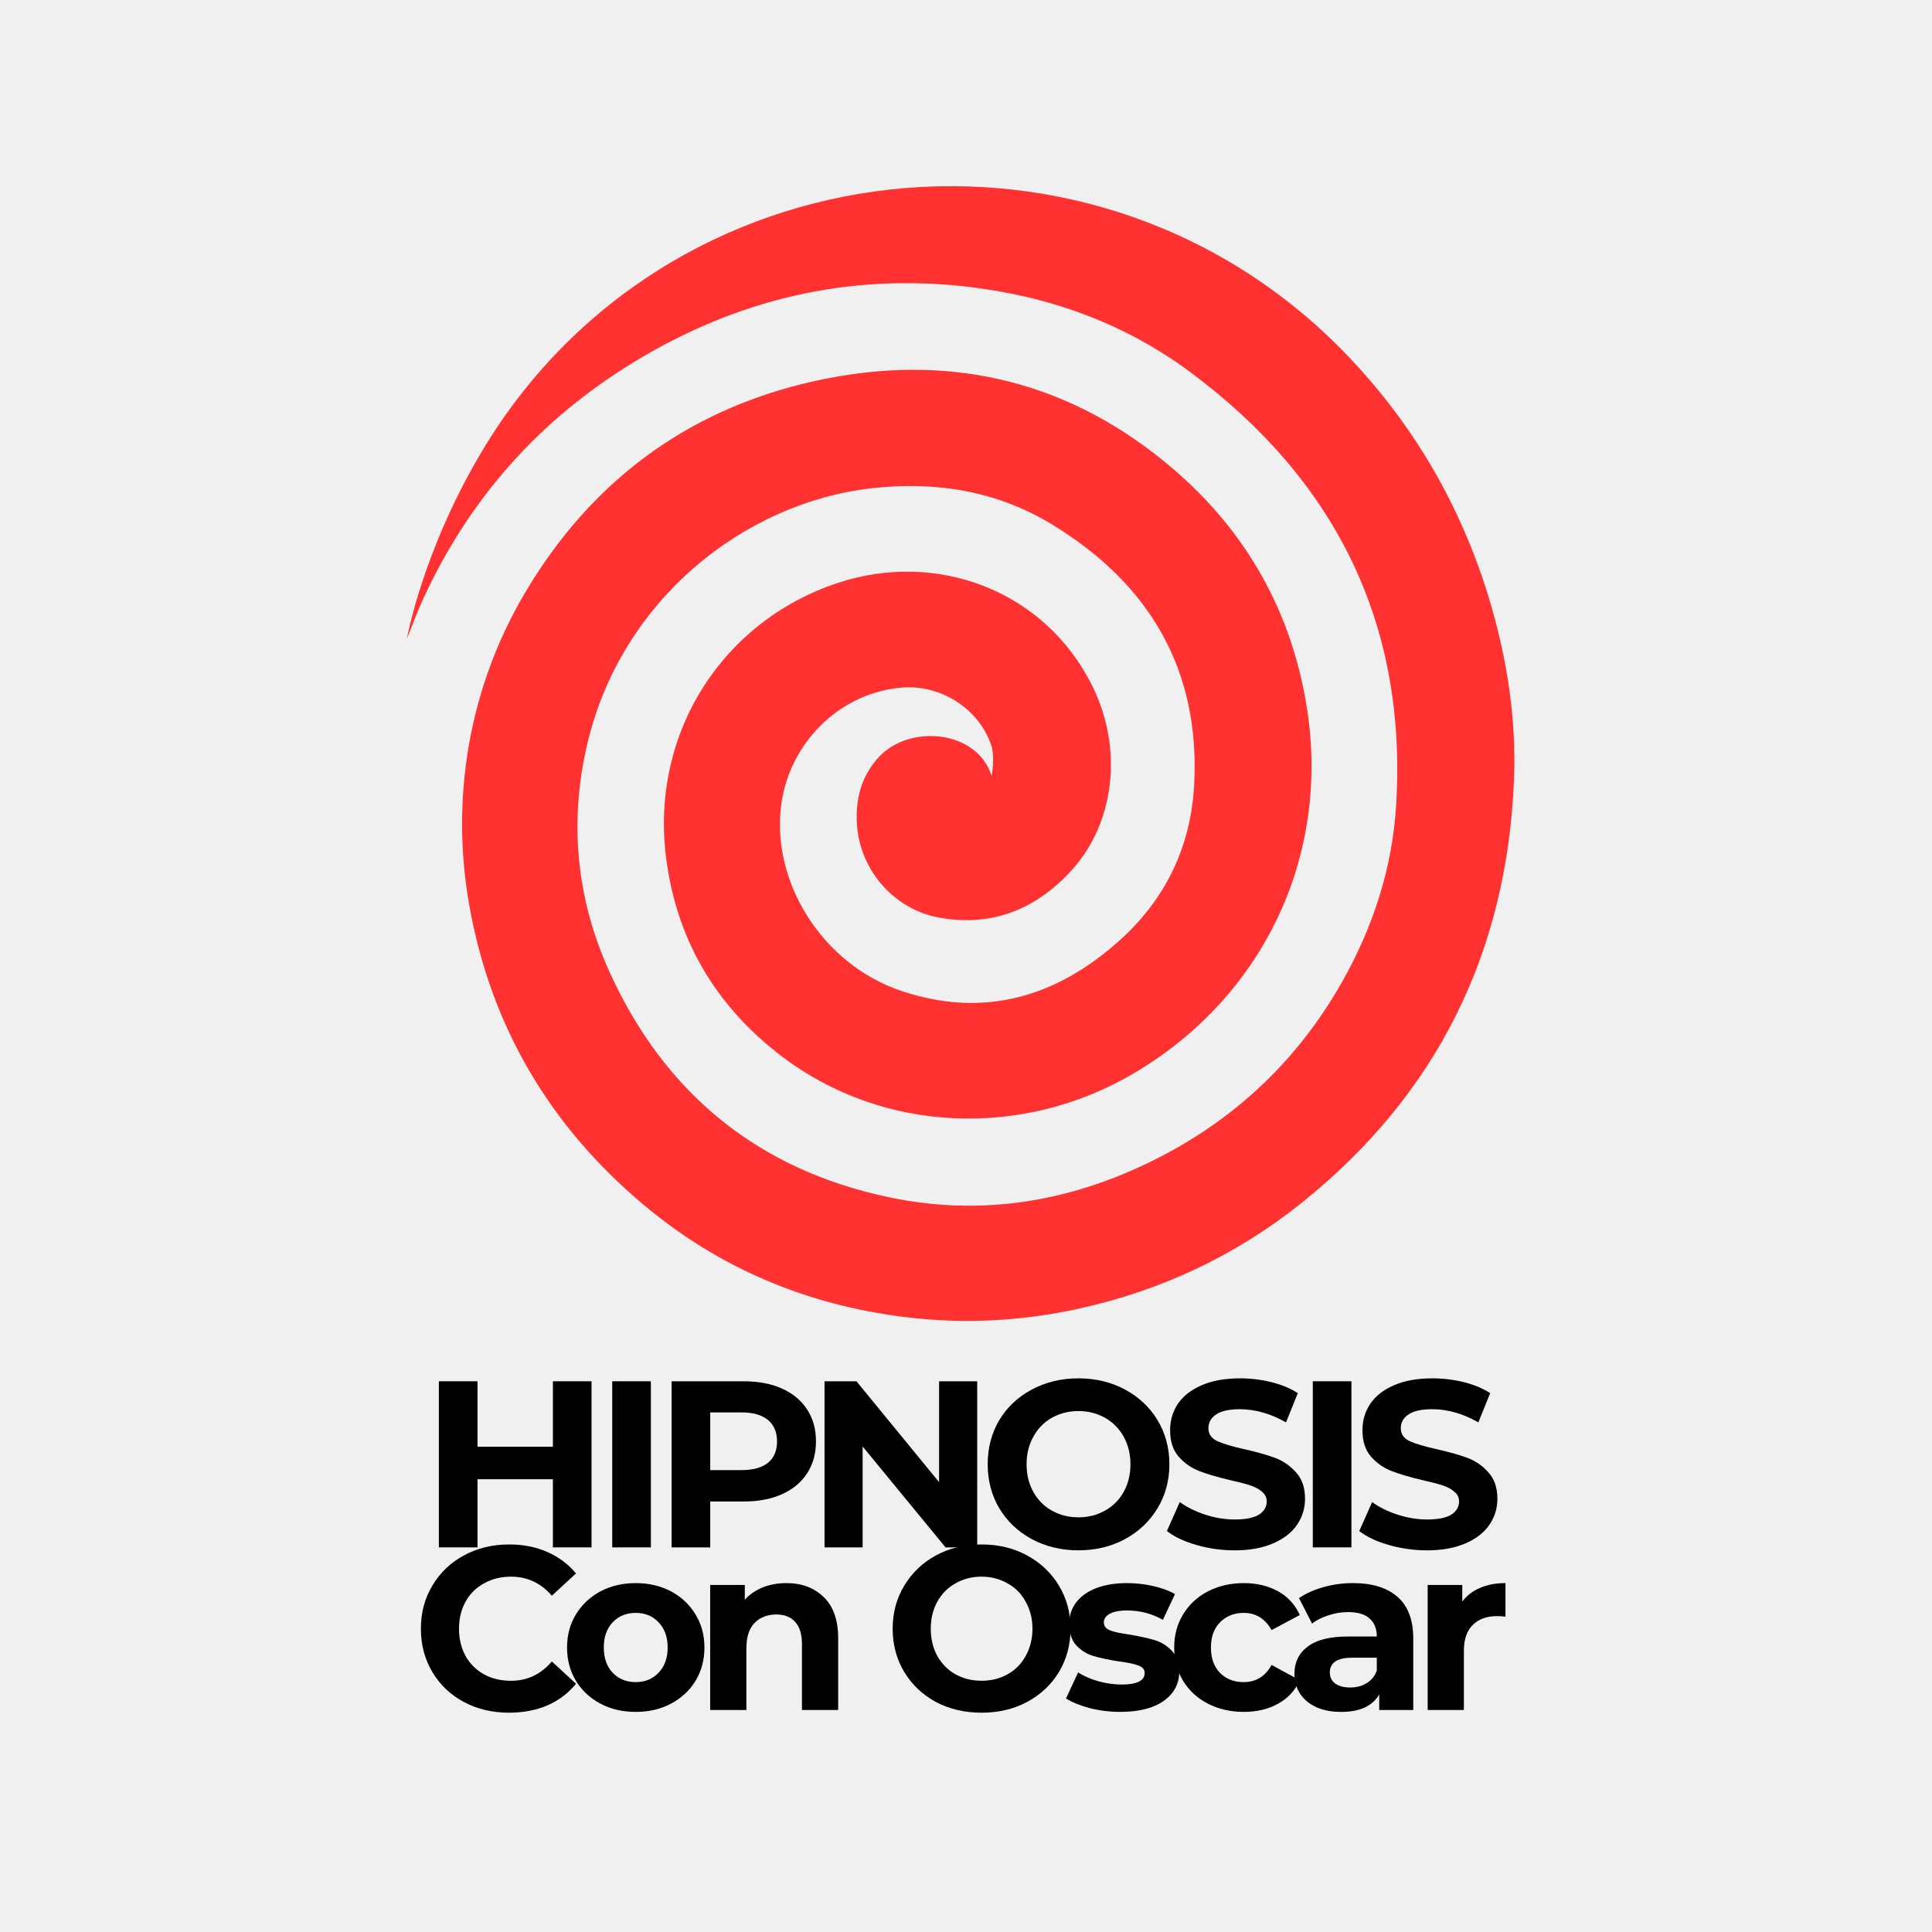
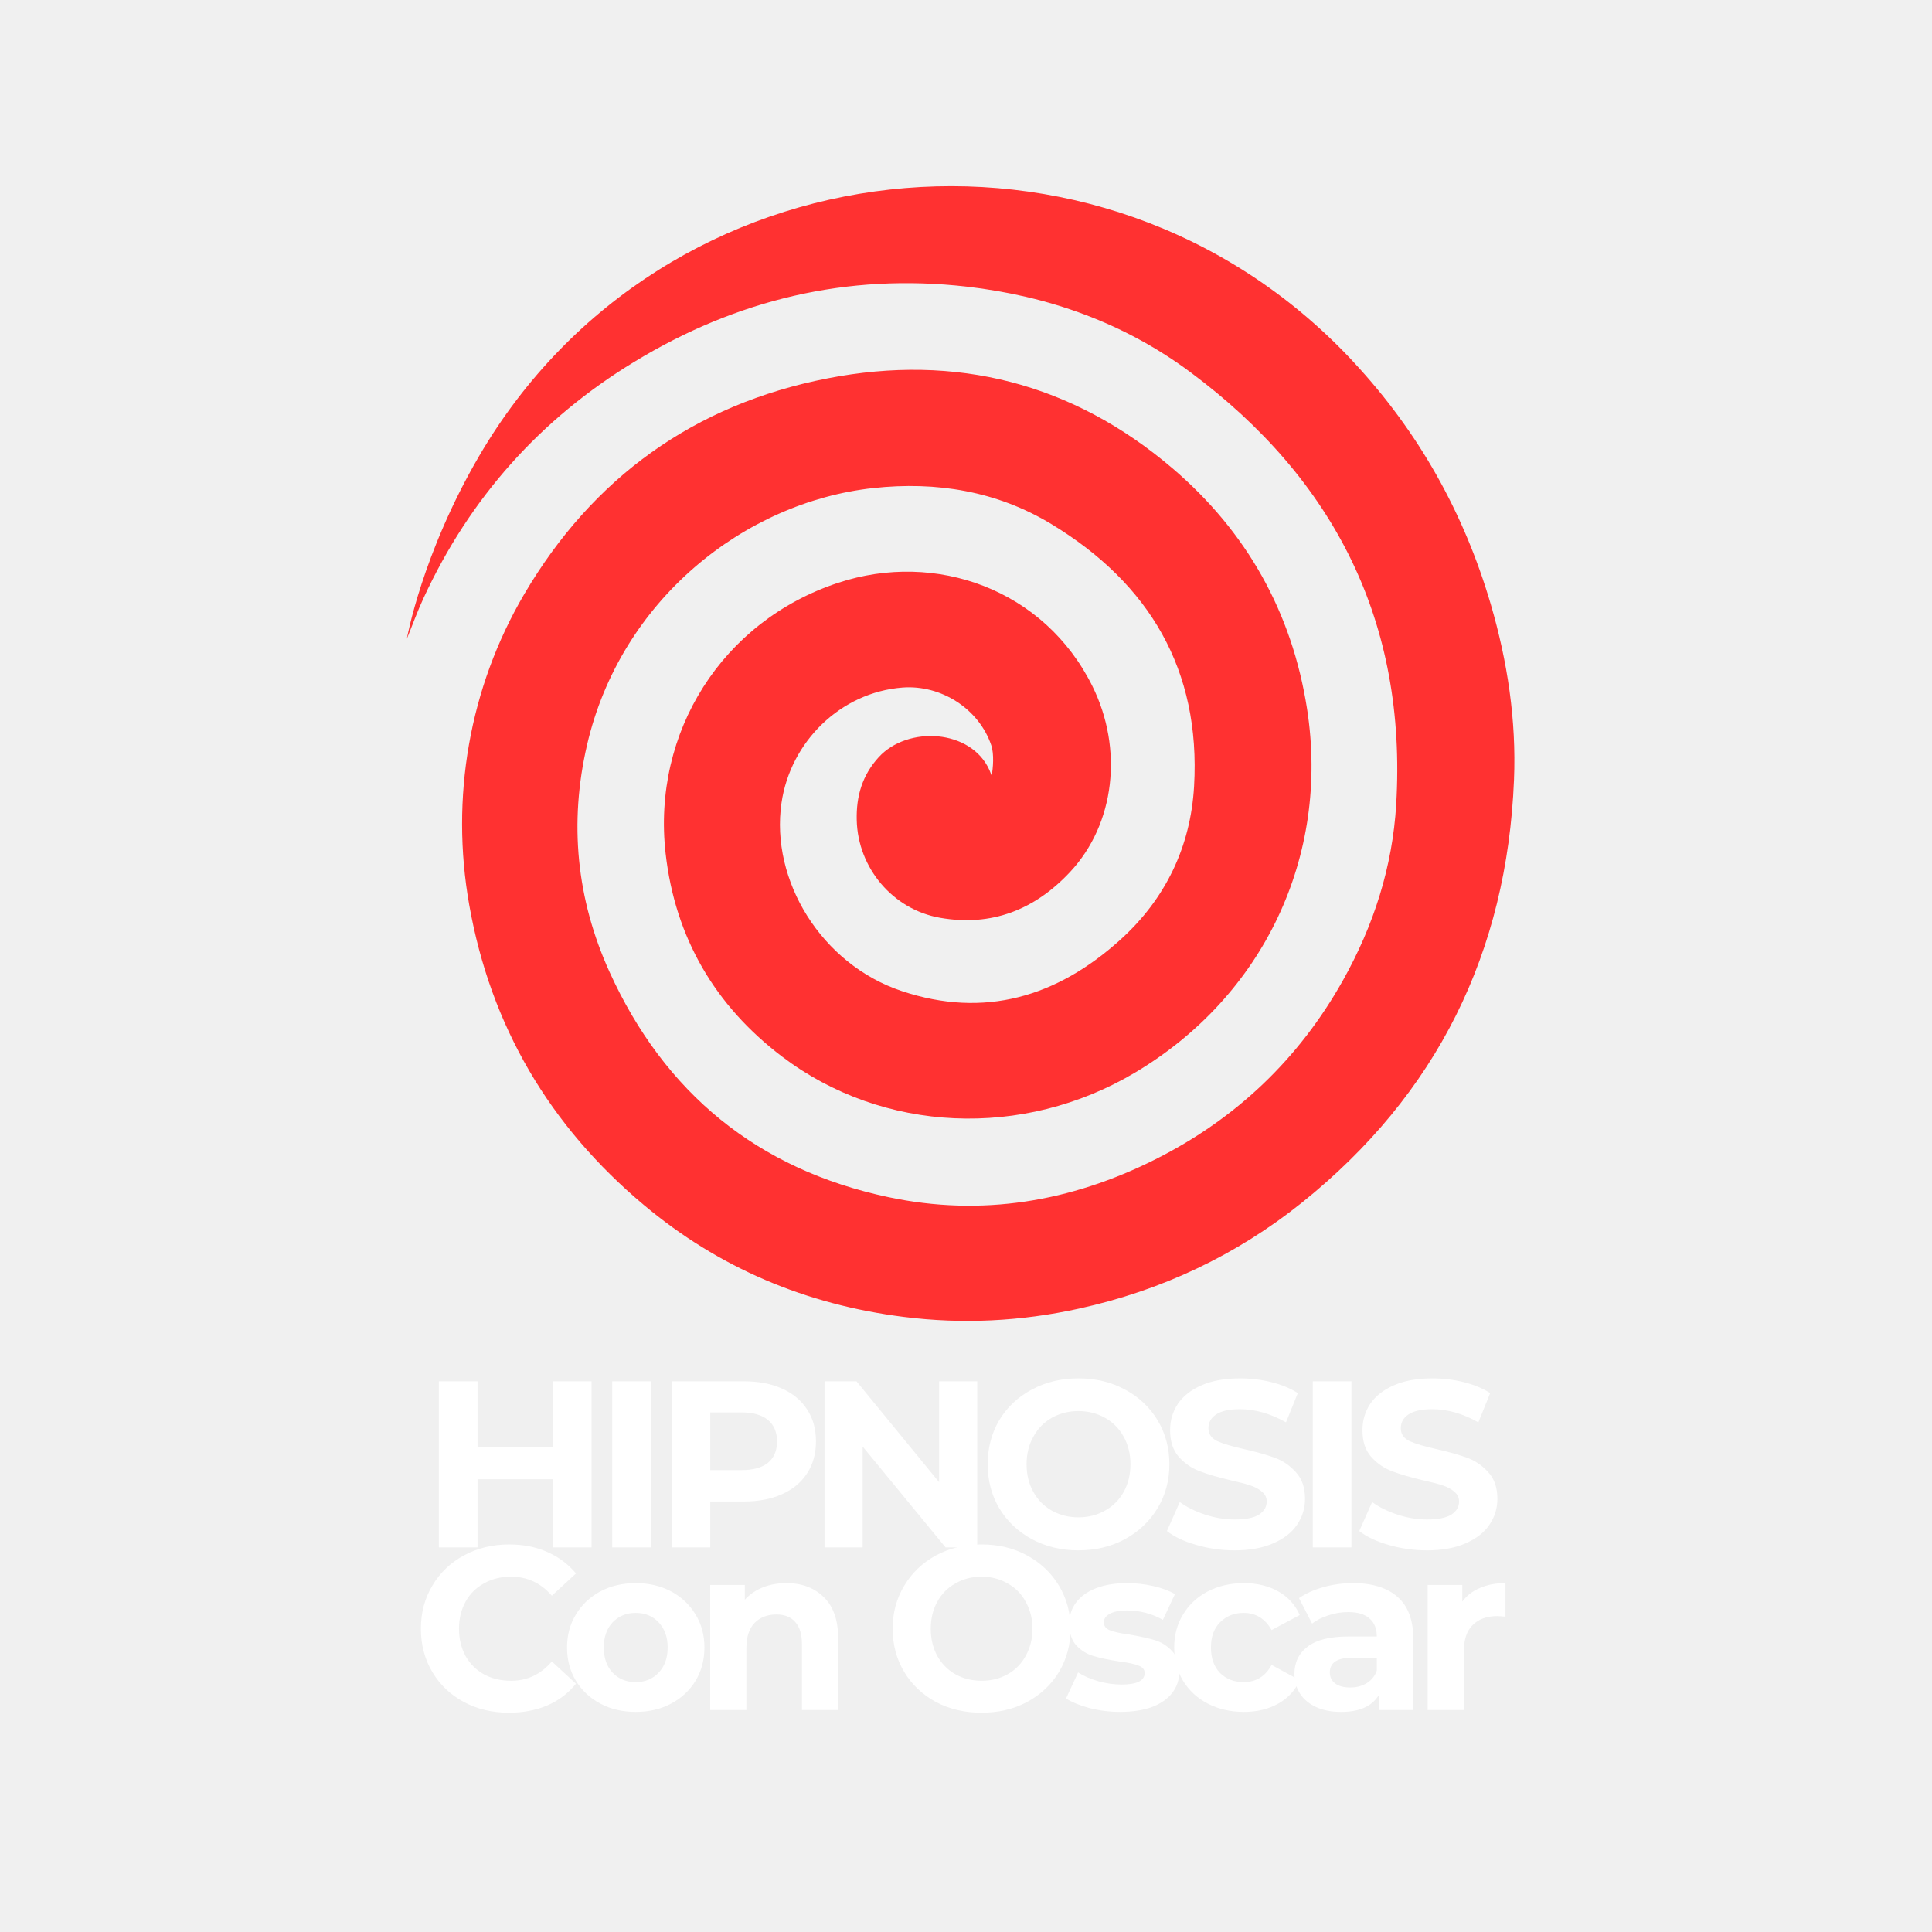
<svg xmlns="http://www.w3.org/2000/svg" width="150" zoomAndPan="magnify" viewBox="0 0 112.5 112.5" height="150" preserveAspectRatio="xMidYMid" version="1.0" id="svg62">
  <defs id="defs4">
    <clipPath id="06c61eba1a">
      <path d="M 23.691,10 H 88.652 V 77 H 23.691 Z m 0,0" clip-rule="nonzero" id="path2" />
    </clipPath>
    <clipPath id="565695920f">
      <path d="m 56,4 h 8.93 V 15 H 56 Z m 0,0" clip-rule="nonzero" id="path3" />
    </clipPath>
    <clipPath id="16df0d5c66">
      <path d="m 60,16 h 4.93 v 8 H 60 Z m 0,0" clip-rule="nonzero" id="path4" />
    </clipPath>
    <clipPath id="041fb43b16">
      <rect x="0" width="65" y="0" height="28" id="rect4" />
    </clipPath>
  </defs>
  <g clip-path="url(#06c61eba1a)" id="g7" style="display:inline">
    <path fill="#ff3131" d="m 23.691,37.195 c 0.324,-0.789 0.613,-1.598 0.973,-2.371 2.691,-5.832 6.797,-10.426 12.27,-13.754 5.949,-3.621 12.402,-5.172 19.359,-4.379 4.766,0.547 9.18,2.121 13.031,4.988 8.406,6.254 12.605,14.586 11.977,25.156 -0.215,3.648 -1.316,7.07 -3.102,10.254 C 75.629,61.668 71.98,65.141 67.293,67.5 62.359,69.984 57.145,70.859 51.723,69.707 44.125,68.098 38.695,63.652 35.488,56.586 33.57,52.355 33.129,47.922 34.184,43.375 c 1.957,-8.438 9.156,-14.129 16.648,-14.953 3.699,-0.406 7.227,0.176 10.402,2.102 5.699,3.453 8.688,8.496 8.297,15.262 -0.203,3.527 -1.668,6.566 -4.297,8.938 -3.668,3.312 -7.898,4.598 -12.727,2.984 -4.668,-1.555 -7.66,-6.441 -7,-10.957 0.52,-3.566 3.449,-6.438 7.043,-6.715 2.242,-0.172 4.441,1.227 5.168,3.352 0.18,0.523 0.105,1.363 0.027,1.777 L 57.617,44.848 C 56.547,42.449 52.852,42.25 51.168,44.09 c -0.957,1.047 -1.316,2.27 -1.281,3.664 0.066,2.789 2.105,5.207 4.848,5.688 3.02,0.531 5.527,-0.48 7.566,-2.656 2.641,-2.816 3.109,-7.195 1.309,-10.832 -2.793,-5.637 -9.113,-7.902 -14.82,-6.012 -6.723,2.227 -10.832,8.684 -10.031,15.762 0.555,4.891 2.871,8.855 6.781,11.82 5.887,4.465 14.039,4.801 20.539,0.941 7.477,-4.438 11.367,-12.582 10.031,-21.188 -0.875,-5.617 -3.516,-10.316 -7.828,-14 C 62.457,22.305 55.664,20.578 48.195,22.031 40.422,23.543 34.5,27.828 30.523,34.602 27.32,40.055 26.219,46.469 27.324,52.699 c 1.25,7.062 4.695,12.875 10.156,17.457 4.383,3.68 9.457,5.812 15.141,6.527 3.434,0.434 6.832,0.258 10.199,-0.48 4.801,-1.055 9.152,-3.098 12.988,-6.172 7.871,-6.316 11.945,-14.57 12.352,-24.625 0.141,-3.473 -0.379,-6.887 -1.355,-10.227 -1.559,-5.316 -4.207,-10.035 -7.977,-14.086 -0.062,-0.066 -0.125,-0.133 -0.184,-0.199 C 64.055,5.426 38.625,8.191 27.902,26.551 24.574,32.242 23.691,37.195 23.691,37.195 Z m 0,0" fill-opacity="1" fill-rule="nonzero" id="path7" />
  </g>
-   <g transform="translate(23,76)" id="g62" style="display:inline">
-     <g clip-path="url(#041fb43b16)" id="g61">
-       <g fill="#000000" fill-opacity="1" id="g10">
-         <g transform="translate(1.414381,14.10381)" id="g9">
-           <g id="g8">
-             <path d="M 10.031,-9.672 V 0 h -2.25 V -3.969 H 3.391 V 0 h -2.25 v -9.672 h 2.25 v 3.812 H 7.781 v -3.812 z m 0,0" id="path8" />
+   <g transform="translate(23,76)" id="g62" style="display:inline;fill:#ffffff">
+     <g clip-path="url(#041fb43b16)" id="g61" style="fill:#ffffff">
+       <g fill="#000000" fill-opacity="1" id="g10" style="fill:#ffffff">
+         <g transform="translate(1.414381,14.10381)" id="g9" style="fill:#ffffff">
+           <g id="g8" style="fill:#ffffff">
+             <path d="M 10.031,-9.672 V 0 h -2.25 V -3.969 H 3.391 V 0 h -2.25 v -9.672 h 2.25 v 3.812 H 7.781 v -3.812 z m 0,0" id="path8" style="fill:#ffffff" />
          </g>
        </g>
      </g>
-       <g fill="#000000" fill-opacity="1" id="g13">
-         <g transform="translate(11.50906,14.10381)" id="g12">
-           <g id="g11">
-             <path d="m 1.141,-9.672 h 2.25 V 0 h -2.25 z m 0,0" id="path10" />
+       <g fill="#000000" fill-opacity="1" id="g13" style="fill:#ffffff">
+         <g transform="translate(11.50906,14.10381)" id="g12" style="fill:#ffffff">
+           <g id="g11" style="fill:#ffffff">
+             <path d="m 1.141,-9.672 h 2.25 V 0 h -2.25 z m 0,0" id="path10" style="fill:#ffffff" />
          </g>
        </g>
      </g>
-       <g fill="#000000" fill-opacity="1" id="g16">
-         <g transform="translate(14.96609,14.10381)" id="g15">
-           <g id="g14">
-             <path d="m 5.344,-9.672 c 0.852,0 1.594,0.141 2.219,0.422 0.633,0.281 1.125,0.688 1.469,1.219 0.344,0.523 0.516,1.141 0.516,1.859 0,0.711 -0.172,1.328 -0.516,1.859 C 8.688,-3.781 8.195,-3.375 7.562,-3.094 6.938,-2.812 6.195,-2.672 5.344,-2.672 H 3.391 V 0 h -2.25 V -9.672 Z M 5.219,-4.5 c 0.664,0 1.176,-0.141 1.531,-0.422 0.352,-0.289 0.531,-0.707 0.531,-1.25 0,-0.539 -0.18,-0.957 -0.531,-1.25 -0.355,-0.289 -0.867,-0.438 -1.531,-0.438 H 3.391 V -4.5 Z m 0,0" id="path13" />
+       <g fill="#000000" fill-opacity="1" id="g16" style="fill:#ffffff">
+         <g transform="translate(14.96609,14.10381)" id="g15" style="fill:#ffffff">
+           <g id="g14" style="fill:#ffffff">
+             <path d="m 5.344,-9.672 c 0.852,0 1.594,0.141 2.219,0.422 0.633,0.281 1.125,0.688 1.469,1.219 0.344,0.523 0.516,1.141 0.516,1.859 0,0.711 -0.172,1.328 -0.516,1.859 C 8.688,-3.781 8.195,-3.375 7.562,-3.094 6.938,-2.812 6.195,-2.672 5.344,-2.672 H 3.391 V 0 h -2.25 V -9.672 Z M 5.219,-4.5 c 0.664,0 1.176,-0.141 1.531,-0.422 0.352,-0.289 0.531,-0.707 0.531,-1.25 0,-0.539 -0.18,-0.957 -0.531,-1.25 -0.355,-0.289 -0.867,-0.438 -1.531,-0.438 H 3.391 V -4.5 Z m 0,0" id="path13" style="fill:#ffffff" />
          </g>
        </g>
      </g>
-       <g fill="#000000" fill-opacity="1" id="g19">
-         <g transform="translate(23.87152,14.10381)" id="g18">
-           <g id="g17">
-             <path d="M 10.031,-9.672 V 0 H 8.188 L 3.359,-5.875 V 0 H 1.141 V -9.672 H 3 l 4.812,5.875 v -5.875 z m 0,0" id="path16" />
+       <g fill="#000000" fill-opacity="1" id="g19" style="fill:#ffffff">
+         <g transform="translate(23.87152,14.10381)" id="g18" style="fill:#ffffff">
+           <g id="g17" style="fill:#ffffff">
+             <path d="M 10.031,-9.672 V 0 H 8.188 L 3.359,-5.875 V 0 H 1.141 V -9.672 H 3 l 4.812,5.875 v -5.875 z m 0,0" id="path16" style="fill:#ffffff" />
          </g>
        </g>
      </g>
-       <g fill="#000000" fill-opacity="1" id="g22">
-         <g transform="translate(33.96619,14.10381)" id="g21">
-           <g id="g20">
-             <path d="m 5.828,0.172 c -1,0 -1.906,-0.219 -2.719,-0.656 C 2.305,-0.922 1.676,-1.52 1.219,-2.281 0.77,-3.039 0.547,-3.895 0.547,-4.844 c 0,-0.945 0.223,-1.801 0.672,-2.562 0.457,-0.758 1.086,-1.352 1.891,-1.781 0.812,-0.438 1.719,-0.656 2.719,-0.656 1.008,0 1.914,0.219 2.719,0.656 0.801,0.43 1.43,1.023 1.891,1.781 0.457,0.762 0.688,1.617 0.688,2.562 0,0.949 -0.23,1.805 -0.688,2.562 -0.461,0.762 -1.09,1.359 -1.891,1.797 -0.805,0.438 -1.711,0.656 -2.719,0.656 z m 0,-1.922 c 0.57,0 1.086,-0.129 1.547,-0.391 0.469,-0.258 0.832,-0.625 1.094,-1.094 0.258,-0.469 0.391,-1.004 0.391,-1.609 0,-0.594 -0.133,-1.125 -0.391,-1.594 C 8.207,-6.914 7.844,-7.285 7.375,-7.547 6.914,-7.805 6.398,-7.938 5.828,-7.938 c -0.562,0 -1.078,0.133 -1.547,0.391 -0.461,0.262 -0.82,0.633 -1.078,1.109 -0.262,0.469 -0.391,1 -0.391,1.594 0,0.605 0.129,1.141 0.391,1.609 0.258,0.469 0.617,0.836 1.078,1.094 C 4.75,-1.879 5.266,-1.75 5.828,-1.75 Z m 0,0" id="path19" />
+       <g fill="#000000" fill-opacity="1" id="g22" style="fill:#ffffff">
+         <g transform="translate(33.96619,14.10381)" id="g21" style="fill:#ffffff">
+           <g id="g20" style="fill:#ffffff">
+             <path d="m 5.828,0.172 c -1,0 -1.906,-0.219 -2.719,-0.656 C 2.305,-0.922 1.676,-1.52 1.219,-2.281 0.77,-3.039 0.547,-3.895 0.547,-4.844 c 0,-0.945 0.223,-1.801 0.672,-2.562 0.457,-0.758 1.086,-1.352 1.891,-1.781 0.812,-0.438 1.719,-0.656 2.719,-0.656 1.008,0 1.914,0.219 2.719,0.656 0.801,0.43 1.43,1.023 1.891,1.781 0.457,0.762 0.688,1.617 0.688,2.562 0,0.949 -0.23,1.805 -0.688,2.562 -0.461,0.762 -1.09,1.359 -1.891,1.797 -0.805,0.438 -1.711,0.656 -2.719,0.656 z m 0,-1.922 c 0.57,0 1.086,-0.129 1.547,-0.391 0.469,-0.258 0.832,-0.625 1.094,-1.094 0.258,-0.469 0.391,-1.004 0.391,-1.609 0,-0.594 -0.133,-1.125 -0.391,-1.594 C 8.207,-6.914 7.844,-7.285 7.375,-7.547 6.914,-7.805 6.398,-7.938 5.828,-7.938 c -0.562,0 -1.078,0.133 -1.547,0.391 -0.461,0.262 -0.82,0.633 -1.078,1.109 -0.262,0.469 -0.391,1 -0.391,1.594 0,0.605 0.129,1.141 0.391,1.609 0.258,0.469 0.617,0.836 1.078,1.094 C 4.75,-1.879 5.266,-1.75 5.828,-1.75 Z m 0,0" id="path19" style="fill:#ffffff" />
          </g>
        </g>
      </g>
-       <g fill="#000000" fill-opacity="1" id="g25">
-         <g transform="translate(44.5587,14.10381)" id="g24">
-           <g id="g23">
-             <path d="m 4.328,0.172 c -0.762,0 -1.5,-0.105 -2.219,-0.312 -0.719,-0.207 -1.293,-0.477 -1.719,-0.812 l 0.75,-1.688 c 0.414,0.305 0.91,0.547 1.484,0.734 0.57,0.188 1.145,0.281 1.719,0.281 0.633,0 1.102,-0.094 1.406,-0.281 0.301,-0.195 0.453,-0.453 0.453,-0.766 0,-0.227 -0.09,-0.414 -0.266,-0.562 -0.18,-0.156 -0.406,-0.281 -0.688,-0.375 -0.281,-0.094 -0.664,-0.191 -1.141,-0.297 -0.742,-0.176 -1.344,-0.352 -1.812,-0.531 -0.469,-0.176 -0.875,-0.457 -1.219,-0.844 -0.336,-0.383 -0.5,-0.898 -0.5,-1.547 0,-0.562 0.148,-1.07 0.453,-1.531 0.312,-0.457 0.77,-0.816 1.375,-1.078 0.613,-0.27 1.363,-0.406 2.25,-0.406 0.625,0 1.227,0.074 1.812,0.219 0.594,0.148 1.109,0.359 1.547,0.641 l -0.688,1.703 c -0.898,-0.508 -1.793,-0.766 -2.688,-0.766 -0.625,0 -1.09,0.105 -1.391,0.312 -0.293,0.199 -0.438,0.465 -0.438,0.797 0,0.336 0.172,0.586 0.516,0.75 0.344,0.156 0.867,0.312 1.578,0.469 0.738,0.168 1.344,0.34 1.812,0.516 0.469,0.18 0.867,0.461 1.203,0.844 0.344,0.375 0.516,0.887 0.516,1.531 0,0.555 -0.156,1.059 -0.469,1.516 -0.305,0.449 -0.766,0.809 -1.391,1.078 -0.617,0.27 -1.367,0.406 -2.25,0.406 z m 0,0" id="path22" />
+       <g fill="#000000" fill-opacity="1" id="g25" style="fill:#ffffff">
+         <g transform="translate(44.5587,14.10381)" id="g24" style="fill:#ffffff">
+           <g id="g23" style="fill:#ffffff">
+             <path d="m 4.328,0.172 c -0.762,0 -1.5,-0.105 -2.219,-0.312 -0.719,-0.207 -1.293,-0.477 -1.719,-0.812 l 0.75,-1.688 c 0.414,0.305 0.91,0.547 1.484,0.734 0.57,0.188 1.145,0.281 1.719,0.281 0.633,0 1.102,-0.094 1.406,-0.281 0.301,-0.195 0.453,-0.453 0.453,-0.766 0,-0.227 -0.09,-0.414 -0.266,-0.562 -0.18,-0.156 -0.406,-0.281 -0.688,-0.375 -0.281,-0.094 -0.664,-0.191 -1.141,-0.297 -0.742,-0.176 -1.344,-0.352 -1.812,-0.531 -0.469,-0.176 -0.875,-0.457 -1.219,-0.844 -0.336,-0.383 -0.5,-0.898 -0.5,-1.547 0,-0.562 0.148,-1.07 0.453,-1.531 0.312,-0.457 0.77,-0.816 1.375,-1.078 0.613,-0.27 1.363,-0.406 2.25,-0.406 0.625,0 1.227,0.074 1.812,0.219 0.594,0.148 1.109,0.359 1.547,0.641 l -0.688,1.703 c -0.898,-0.508 -1.793,-0.766 -2.688,-0.766 -0.625,0 -1.09,0.105 -1.391,0.312 -0.293,0.199 -0.438,0.465 -0.438,0.797 0,0.336 0.172,0.586 0.516,0.75 0.344,0.156 0.867,0.312 1.578,0.469 0.738,0.168 1.344,0.34 1.812,0.516 0.469,0.18 0.867,0.461 1.203,0.844 0.344,0.375 0.516,0.887 0.516,1.531 0,0.555 -0.156,1.059 -0.469,1.516 -0.305,0.449 -0.766,0.809 -1.391,1.078 -0.617,0.27 -1.367,0.406 -2.25,0.406 z m 0,0" id="path22" style="fill:#ffffff" />
          </g>
        </g>
      </g>
-       <g fill="#000000" fill-opacity="1" id="g28">
-         <g transform="translate(52.30254,14.10381)" id="g27">
-           <g id="g26">
-             <path d="m 1.141,-9.672 h 2.25 V 0 h -2.25 z m 0,0" id="path25" />
+       <g fill="#000000" fill-opacity="1" id="g28" style="fill:#ffffff">
+         <g transform="translate(52.30254,14.10381)" id="g27" style="fill:#ffffff">
+           <g id="g26" style="fill:#ffffff">
+             <path d="m 1.141,-9.672 h 2.25 V 0 h -2.25 z m 0,0" id="path25" style="fill:#ffffff" />
          </g>
        </g>
      </g>
-       <g clip-path="url(#565695920f)" id="g32">
-         <g fill="#000000" fill-opacity="1" id="g31">
-           <g transform="translate(55.75957,14.10381)" id="g30">
-             <g id="g29">
-               <path d="m 4.328,0.172 c -0.762,0 -1.5,-0.105 -2.219,-0.312 -0.719,-0.207 -1.293,-0.477 -1.719,-0.812 l 0.75,-1.688 c 0.414,0.305 0.91,0.547 1.484,0.734 0.57,0.188 1.145,0.281 1.719,0.281 0.633,0 1.102,-0.094 1.406,-0.281 0.301,-0.195 0.453,-0.453 0.453,-0.766 0,-0.227 -0.09,-0.414 -0.266,-0.562 -0.18,-0.156 -0.406,-0.281 -0.688,-0.375 -0.281,-0.094 -0.664,-0.191 -1.141,-0.297 -0.742,-0.176 -1.344,-0.352 -1.812,-0.531 -0.469,-0.176 -0.875,-0.457 -1.219,-0.844 -0.336,-0.383 -0.5,-0.898 -0.5,-1.547 0,-0.562 0.148,-1.07 0.453,-1.531 0.312,-0.457 0.77,-0.816 1.375,-1.078 0.613,-0.27 1.363,-0.406 2.25,-0.406 0.625,0 1.227,0.074 1.812,0.219 0.594,0.148 1.109,0.359 1.547,0.641 l -0.688,1.703 c -0.898,-0.508 -1.793,-0.766 -2.688,-0.766 -0.625,0 -1.09,0.105 -1.391,0.312 -0.293,0.199 -0.438,0.465 -0.438,0.797 0,0.336 0.172,0.586 0.516,0.75 0.344,0.156 0.867,0.312 1.578,0.469 0.738,0.168 1.344,0.34 1.812,0.516 0.469,0.18 0.867,0.461 1.203,0.844 0.344,0.375 0.516,0.887 0.516,1.531 0,0.555 -0.156,1.059 -0.469,1.516 -0.305,0.449 -0.766,0.809 -1.391,1.078 -0.617,0.27 -1.367,0.406 -2.25,0.406 z m 0,0" id="path28" />
+       <g clip-path="url(#565695920f)" id="g32" style="fill:#ffffff">
+         <g fill="#000000" fill-opacity="1" id="g31" style="fill:#ffffff">
+           <g transform="translate(55.75957,14.10381)" id="g30" style="fill:#ffffff">
+             <g id="g29" style="fill:#ffffff">
+               <path d="m 4.328,0.172 c -0.762,0 -1.5,-0.105 -2.219,-0.312 -0.719,-0.207 -1.293,-0.477 -1.719,-0.812 l 0.75,-1.688 c 0.414,0.305 0.91,0.547 1.484,0.734 0.57,0.188 1.145,0.281 1.719,0.281 0.633,0 1.102,-0.094 1.406,-0.281 0.301,-0.195 0.453,-0.453 0.453,-0.766 0,-0.227 -0.09,-0.414 -0.266,-0.562 -0.18,-0.156 -0.406,-0.281 -0.688,-0.375 -0.281,-0.094 -0.664,-0.191 -1.141,-0.297 -0.742,-0.176 -1.344,-0.352 -1.812,-0.531 -0.469,-0.176 -0.875,-0.457 -1.219,-0.844 -0.336,-0.383 -0.5,-0.898 -0.5,-1.547 0,-0.562 0.148,-1.07 0.453,-1.531 0.312,-0.457 0.77,-0.816 1.375,-1.078 0.613,-0.27 1.363,-0.406 2.25,-0.406 0.625,0 1.227,0.074 1.812,0.219 0.594,0.148 1.109,0.359 1.547,0.641 l -0.688,1.703 c -0.898,-0.508 -1.793,-0.766 -2.688,-0.766 -0.625,0 -1.09,0.105 -1.391,0.312 -0.293,0.199 -0.438,0.465 -0.438,0.797 0,0.336 0.172,0.586 0.516,0.75 0.344,0.156 0.867,0.312 1.578,0.469 0.738,0.168 1.344,0.34 1.812,0.516 0.469,0.18 0.867,0.461 1.203,0.844 0.344,0.375 0.516,0.887 0.516,1.531 0,0.555 -0.156,1.059 -0.469,1.516 -0.305,0.449 -0.766,0.809 -1.391,1.078 -0.617,0.27 -1.367,0.406 -2.25,0.406 z m 0,0" id="path28" style="fill:#ffffff" />
            </g>
          </g>
        </g>
      </g>
-       <g fill="#000000" fill-opacity="1" id="g35">
-         <g transform="translate(0.977508,23.57409)" id="g34">
-           <g id="g33">
-             <path d="m 5.656,0.156 c -0.969,0 -1.844,-0.207 -2.625,-0.625 -0.773,-0.414 -1.383,-0.992 -1.828,-1.734 -0.449,-0.75 -0.672,-1.594 -0.672,-2.531 0,-0.938 0.223,-1.773 0.672,-2.516 C 1.648,-8 2.258,-8.582 3.031,-9 3.812,-9.426 4.691,-9.641 5.672,-9.641 c 0.82,0 1.562,0.148 2.219,0.438 0.664,0.293 1.223,0.711 1.672,1.25 L 8.156,-6.656 c -0.637,-0.738 -1.43,-1.109 -2.375,-1.109 -0.594,0 -1.121,0.133 -1.578,0.391 -0.461,0.25 -0.82,0.609 -1.078,1.078 -0.25,0.461 -0.375,0.98 -0.375,1.562 0,0.586 0.125,1.109 0.375,1.578 0.258,0.461 0.617,0.82 1.078,1.078 0.457,0.25 0.984,0.375 1.578,0.375 0.945,0 1.738,-0.375 2.375,-1.125 L 9.562,-1.531 C 9.113,-0.977 8.555,-0.555 7.891,-0.266 7.223,0.016 6.477,0.156 5.656,0.156 Z m 0,0" id="path32" />
+       <g fill="#000000" fill-opacity="1" id="g35" style="fill:#ffffff">
+         <g transform="translate(0.977508,23.57409)" id="g34" style="fill:#ffffff">
+           <g id="g33" style="fill:#ffffff">
+             <path d="m 5.656,0.156 c -0.969,0 -1.844,-0.207 -2.625,-0.625 -0.773,-0.414 -1.383,-0.992 -1.828,-1.734 -0.449,-0.75 -0.672,-1.594 -0.672,-2.531 0,-0.938 0.223,-1.773 0.672,-2.516 C 1.648,-8 2.258,-8.582 3.031,-9 3.812,-9.426 4.691,-9.641 5.672,-9.641 c 0.82,0 1.562,0.148 2.219,0.438 0.664,0.293 1.223,0.711 1.672,1.25 L 8.156,-6.656 c -0.637,-0.738 -1.43,-1.109 -2.375,-1.109 -0.594,0 -1.121,0.133 -1.578,0.391 -0.461,0.25 -0.82,0.609 -1.078,1.078 -0.25,0.461 -0.375,0.98 -0.375,1.562 0,0.586 0.125,1.109 0.375,1.578 0.258,0.461 0.617,0.82 1.078,1.078 0.457,0.25 0.984,0.375 1.578,0.375 0.945,0 1.738,-0.375 2.375,-1.125 L 9.562,-1.531 C 9.113,-0.977 8.555,-0.555 7.891,-0.266 7.223,0.016 6.477,0.156 5.656,0.156 Z m 0,0" id="path32" style="fill:#ffffff" />
          </g>
        </g>
      </g>
-       <g fill="#000000" fill-opacity="1" id="g38">
-         <g transform="translate(9.581085,23.57409)" id="g37">
-           <g id="g36">
-             <path d="M 4.438,0.109 C 3.664,0.109 2.977,-0.051 2.375,-0.375 1.77,-0.695 1.297,-1.141 0.953,-1.703 0.609,-2.273 0.438,-2.922 0.438,-3.641 0.438,-4.359 0.609,-5 0.953,-5.562 1.297,-6.133 1.77,-6.582 2.375,-6.906 c 0.602,-0.32 1.289,-0.484 2.062,-0.484 0.77,0 1.457,0.164 2.062,0.484 0.602,0.324 1.078,0.773 1.422,1.344 C 8.266,-5 8.438,-4.359 8.438,-3.641 c 0,0.719 -0.172,1.367 -0.516,1.938 C 7.578,-1.141 7.102,-0.695 6.5,-0.375 5.895,-0.051 5.207,0.109 4.438,0.109 Z m 0,-1.734 c 0.539,0 0.984,-0.18 1.328,-0.547 0.352,-0.363 0.531,-0.852 0.531,-1.469 0,-0.613 -0.18,-1.102 -0.531,-1.469 C 5.422,-5.473 4.977,-5.656 4.438,-5.656 c -0.543,0 -0.992,0.184 -1.344,0.547 -0.344,0.367 -0.516,0.855 -0.516,1.469 0,0.617 0.172,1.105 0.516,1.469 C 3.445,-1.805 3.895,-1.625 4.438,-1.625 Z m 0,0" id="path35" />
+       <g fill="#000000" fill-opacity="1" id="g38" style="fill:#ffffff">
+         <g transform="translate(9.581085,23.57409)" id="g37" style="fill:#ffffff">
+           <g id="g36" style="fill:#ffffff">
+             <path d="M 4.438,0.109 C 3.664,0.109 2.977,-0.051 2.375,-0.375 1.77,-0.695 1.297,-1.141 0.953,-1.703 0.609,-2.273 0.438,-2.922 0.438,-3.641 0.438,-4.359 0.609,-5 0.953,-5.562 1.297,-6.133 1.77,-6.582 2.375,-6.906 c 0.602,-0.32 1.289,-0.484 2.062,-0.484 0.77,0 1.457,0.164 2.062,0.484 0.602,0.324 1.078,0.773 1.422,1.344 C 8.266,-5 8.438,-4.359 8.438,-3.641 c 0,0.719 -0.172,1.367 -0.516,1.938 C 7.578,-1.141 7.102,-0.695 6.5,-0.375 5.895,-0.051 5.207,0.109 4.438,0.109 Z m 0,-1.734 c 0.539,0 0.984,-0.18 1.328,-0.547 0.352,-0.363 0.531,-0.852 0.531,-1.469 0,-0.613 -0.18,-1.102 -0.531,-1.469 C 5.422,-5.473 4.977,-5.656 4.438,-5.656 c -0.543,0 -0.992,0.184 -1.344,0.547 -0.344,0.367 -0.516,0.855 -0.516,1.469 0,0.617 0.172,1.105 0.516,1.469 C 3.445,-1.805 3.895,-1.625 4.438,-1.625 Z m 0,0" id="path35" style="fill:#ffffff" />
          </g>
        </g>
      </g>
-       <g fill="#000000" fill-opacity="1" id="g41">
-         <g transform="translate(17.38501,23.57409)" id="g40">
-           <g id="g39">
-             <path d="m 5.406,-7.391 c 0.895,0 1.617,0.273 2.172,0.812 0.562,0.543 0.844,1.344 0.844,2.406 V 0 H 6.312 v -3.844 c 0,-0.57 -0.133,-1 -0.391,-1.281 -0.25,-0.289 -0.617,-0.438 -1.094,-0.438 -0.531,0 -0.961,0.168 -1.281,0.5 -0.312,0.324 -0.469,0.812 -0.469,1.469 V 0 H 0.969 v -7.281 h 2.016 v 0.859 c 0.281,-0.312 0.629,-0.551 1.047,-0.719 0.414,-0.164 0.875,-0.25 1.375,-0.25 z m 0,0" id="path38" />
+       <g fill="#000000" fill-opacity="1" id="g41" style="fill:#ffffff">
+         <g transform="translate(17.38501,23.57409)" id="g40" style="fill:#ffffff">
+           <g id="g39" style="fill:#ffffff">
+             <path d="m 5.406,-7.391 c 0.895,0 1.617,0.273 2.172,0.812 0.562,0.543 0.844,1.344 0.844,2.406 V 0 H 6.312 v -3.844 c 0,-0.57 -0.133,-1 -0.391,-1.281 -0.25,-0.289 -0.617,-0.438 -1.094,-0.438 -0.531,0 -0.961,0.168 -1.281,0.5 -0.312,0.324 -0.469,0.812 -0.469,1.469 V 0 H 0.969 v -7.281 h 2.016 v 0.859 c 0.281,-0.312 0.629,-0.551 1.047,-0.719 0.414,-0.164 0.875,-0.25 1.375,-0.25 z m 0,0" id="path38" style="fill:#ffffff" />
          </g>
        </g>
      </g>
-       <g fill="#000000" fill-opacity="1" id="g44">
-         <g transform="translate(25.67584,23.57409)" id="g43">
-           <g id="g42" />
+       <g fill="#000000" fill-opacity="1" id="g44" style="fill:#ffffff">
+         <g transform="translate(25.67584,23.57409)" id="g43" style="fill:#ffffff">
+           <g id="g42" style="fill:#ffffff" />
        </g>
      </g>
-       <g fill="#000000" fill-opacity="1" id="g47">
-         <g transform="translate(28.44829,23.57409)" id="g46">
-           <g id="g45">
-             <path d="m 5.703,0.156 c -0.98,0 -1.867,-0.207 -2.656,-0.625 -0.781,-0.426 -1.398,-1.008 -1.844,-1.75 -0.449,-0.75 -0.672,-1.586 -0.672,-2.516 0,-0.926 0.223,-1.758 0.672,-2.5 0.445,-0.75 1.062,-1.336 1.844,-1.766 0.789,-0.426 1.676,-0.641 2.656,-0.641 0.988,0 1.875,0.215 2.656,0.641 0.789,0.43 1.41,1.016 1.859,1.766 0.445,0.742 0.672,1.574 0.672,2.5 0,0.93 -0.227,1.766 -0.672,2.516 -0.449,0.742 -1.07,1.324 -1.859,1.75 -0.781,0.418 -1.668,0.625 -2.656,0.625 z m 0,-1.859 c 0.562,0 1.066,-0.125 1.516,-0.375 0.457,-0.258 0.812,-0.617 1.062,-1.078 0.258,-0.469 0.391,-0.992 0.391,-1.578 0,-0.582 -0.133,-1.102 -0.391,-1.562 C 8.031,-6.766 7.676,-7.125 7.219,-7.375 6.77,-7.633 6.266,-7.766 5.703,-7.766 c -0.555,0 -1.059,0.133 -1.516,0.391 -0.449,0.25 -0.805,0.609 -1.062,1.078 -0.25,0.461 -0.375,0.98 -0.375,1.562 0,0.586 0.125,1.109 0.375,1.578 0.258,0.461 0.613,0.82 1.062,1.078 0.457,0.25 0.961,0.375 1.516,0.375 z m 0,0" id="path44" />
+       <g fill="#000000" fill-opacity="1" id="g47" style="fill:#ffffff">
+         <g transform="translate(28.44829,23.57409)" id="g46" style="fill:#ffffff">
+           <g id="g45" style="fill:#ffffff">
+             <path d="m 5.703,0.156 c -0.98,0 -1.867,-0.207 -2.656,-0.625 -0.781,-0.426 -1.398,-1.008 -1.844,-1.75 -0.449,-0.75 -0.672,-1.586 -0.672,-2.516 0,-0.926 0.223,-1.758 0.672,-2.5 0.445,-0.75 1.062,-1.336 1.844,-1.766 0.789,-0.426 1.676,-0.641 2.656,-0.641 0.988,0 1.875,0.215 2.656,0.641 0.789,0.43 1.41,1.016 1.859,1.766 0.445,0.742 0.672,1.574 0.672,2.5 0,0.93 -0.227,1.766 -0.672,2.516 -0.449,0.742 -1.07,1.324 -1.859,1.75 -0.781,0.418 -1.668,0.625 -2.656,0.625 z m 0,-1.859 c 0.562,0 1.066,-0.125 1.516,-0.375 0.457,-0.258 0.812,-0.617 1.062,-1.078 0.258,-0.469 0.391,-0.992 0.391,-1.578 0,-0.582 -0.133,-1.102 -0.391,-1.562 C 8.031,-6.766 7.676,-7.125 7.219,-7.375 6.77,-7.633 6.266,-7.766 5.703,-7.766 c -0.555,0 -1.059,0.133 -1.516,0.391 -0.449,0.25 -0.805,0.609 -1.062,1.078 -0.25,0.461 -0.375,0.98 -0.375,1.562 0,0.586 0.125,1.109 0.375,1.578 0.258,0.461 0.613,0.82 1.062,1.078 0.457,0.25 0.961,0.375 1.516,0.375 z m 0,0" id="path44" style="fill:#ffffff" />
          </g>
        </g>
      </g>
-       <g fill="#000000" fill-opacity="1" id="g50">
-         <g transform="translate(38.80853,23.57409)" id="g49">
-           <g id="g48">
-             <path d="m 3.422,0.109 c -0.605,0 -1.199,-0.074 -1.781,-0.219 -0.574,-0.156 -1.031,-0.344 -1.375,-0.562 L 0.969,-2.188 c 0.332,0.211 0.727,0.383 1.188,0.516 0.457,0.125 0.906,0.188 1.344,0.188 0.895,0 1.344,-0.223 1.344,-0.672 0,-0.207 -0.125,-0.352 -0.375,-0.438 C 4.227,-2.688 3.859,-2.766 3.359,-2.828 2.766,-2.922 2.27,-3.023 1.875,-3.141 1.488,-3.254 1.156,-3.457 0.875,-3.75 0.594,-4.051 0.453,-4.477 0.453,-5.031 0.453,-5.488 0.582,-5.895 0.844,-6.25 1.113,-6.613 1.504,-6.895 2.016,-7.094 2.523,-7.289 3.125,-7.391 3.812,-7.391 c 0.52,0 1.031,0.059 1.531,0.172 0.508,0.117 0.93,0.273 1.266,0.469 L 5.906,-5.25 C 5.27,-5.613 4.57,-5.797 3.812,-5.797 c -0.449,0 -0.789,0.07 -1.016,0.203 -0.219,0.125 -0.328,0.289 -0.328,0.484 0,0.219 0.117,0.375 0.359,0.469 0.238,0.094 0.625,0.18 1.156,0.25 0.602,0.105 1.094,0.215 1.469,0.328 0.375,0.117 0.703,0.324 0.984,0.625 0.281,0.293 0.422,0.703 0.422,1.234 0,0.449 -0.137,0.852 -0.406,1.203 -0.273,0.355 -0.668,0.633 -1.188,0.828 -0.512,0.188 -1.125,0.281 -1.844,0.281 z m 0,0" id="path47" />
+       <g fill="#000000" fill-opacity="1" id="g50" style="fill:#ffffff">
+         <g transform="translate(38.80853,23.57409)" id="g49" style="fill:#ffffff">
+           <g id="g48" style="fill:#ffffff">
+             <path d="m 3.422,0.109 c -0.605,0 -1.199,-0.074 -1.781,-0.219 -0.574,-0.156 -1.031,-0.344 -1.375,-0.562 L 0.969,-2.188 c 0.332,0.211 0.727,0.383 1.188,0.516 0.457,0.125 0.906,0.188 1.344,0.188 0.895,0 1.344,-0.223 1.344,-0.672 0,-0.207 -0.125,-0.352 -0.375,-0.438 C 4.227,-2.688 3.859,-2.766 3.359,-2.828 2.766,-2.922 2.27,-3.023 1.875,-3.141 1.488,-3.254 1.156,-3.457 0.875,-3.75 0.594,-4.051 0.453,-4.477 0.453,-5.031 0.453,-5.488 0.582,-5.895 0.844,-6.25 1.113,-6.613 1.504,-6.895 2.016,-7.094 2.523,-7.289 3.125,-7.391 3.812,-7.391 c 0.52,0 1.031,0.059 1.531,0.172 0.508,0.117 0.93,0.273 1.266,0.469 L 5.906,-5.25 C 5.27,-5.613 4.57,-5.797 3.812,-5.797 c -0.449,0 -0.789,0.07 -1.016,0.203 -0.219,0.125 -0.328,0.289 -0.328,0.484 0,0.219 0.117,0.375 0.359,0.469 0.238,0.094 0.625,0.18 1.156,0.25 0.602,0.105 1.094,0.215 1.469,0.328 0.375,0.117 0.703,0.324 0.984,0.625 0.281,0.293 0.422,0.703 0.422,1.234 0,0.449 -0.137,0.852 -0.406,1.203 -0.273,0.355 -0.668,0.633 -1.188,0.828 -0.512,0.188 -1.125,0.281 -1.844,0.281 z m 0,0" id="path47" style="fill:#ffffff" />
          </g>
        </g>
      </g>
-       <g fill="#000000" fill-opacity="1" id="g53">
-         <g transform="translate(44.93529,23.57409)" id="g52">
-           <g id="g51">
-             <path d="M 4.5,0.109 C 3.719,0.109 3.016,-0.051 2.391,-0.375 1.773,-0.695 1.297,-1.141 0.953,-1.703 0.609,-2.273 0.438,-2.922 0.438,-3.641 0.438,-4.359 0.609,-5 0.953,-5.562 c 0.344,-0.57 0.82,-1.02 1.438,-1.344 0.625,-0.32 1.328,-0.484 2.109,-0.484 0.758,0 1.426,0.164 2,0.484 0.57,0.324 0.988,0.781 1.25,1.375 l -1.641,0.875 c -0.375,-0.664 -0.918,-1 -1.625,-1 -0.555,0 -1.012,0.184 -1.375,0.547 -0.355,0.355 -0.531,0.844 -0.531,1.469 0,0.625 0.176,1.121 0.531,1.484 0.363,0.355 0.82,0.531 1.375,0.531 0.719,0 1.258,-0.332 1.625,-1 L 7.75,-1.734 C 7.488,-1.148 7.07,-0.695 6.5,-0.375 5.926,-0.051 5.258,0.109 4.5,0.109 Z m 0,0" id="path50" />
+       <g fill="#000000" fill-opacity="1" id="g53" style="fill:#ffffff">
+         <g transform="translate(44.93529,23.57409)" id="g52" style="fill:#ffffff">
+           <g id="g51" style="fill:#ffffff">
+             <path d="M 4.5,0.109 C 3.719,0.109 3.016,-0.051 2.391,-0.375 1.773,-0.695 1.297,-1.141 0.953,-1.703 0.609,-2.273 0.438,-2.922 0.438,-3.641 0.438,-4.359 0.609,-5 0.953,-5.562 c 0.344,-0.57 0.82,-1.02 1.438,-1.344 0.625,-0.32 1.328,-0.484 2.109,-0.484 0.758,0 1.426,0.164 2,0.484 0.57,0.324 0.988,0.781 1.25,1.375 l -1.641,0.875 c -0.375,-0.664 -0.918,-1 -1.625,-1 -0.555,0 -1.012,0.184 -1.375,0.547 -0.355,0.355 -0.531,0.844 -0.531,1.469 0,0.625 0.176,1.121 0.531,1.484 0.363,0.355 0.82,0.531 1.375,0.531 0.719,0 1.258,-0.332 1.625,-1 L 7.75,-1.734 C 7.488,-1.148 7.07,-0.695 6.5,-0.375 5.926,-0.051 5.258,0.109 4.5,0.109 Z m 0,0" id="path50" style="fill:#ffffff" />
          </g>
        </g>
      </g>
-       <g fill="#000000" fill-opacity="1" id="g56">
-         <g transform="translate(51.87358,23.57409)" id="g55">
-           <g id="g54">
-             <path d="m 3.906,-7.391 c 1.133,0 2.004,0.273 2.609,0.812 0.602,0.531 0.906,1.34 0.906,2.422 V 0 H 5.438 v -0.906 c -0.398,0.68 -1.137,1.016 -2.219,1.016 -0.562,0 -1.047,-0.094 -1.453,-0.281 -0.406,-0.188 -0.719,-0.445 -0.938,-0.781 C 0.609,-1.297 0.5,-1.676 0.5,-2.094 0.5,-2.77 0.754,-3.301 1.266,-3.688 1.773,-4.082 2.562,-4.281 3.625,-4.281 h 1.672 c 0,-0.457 -0.141,-0.805 -0.422,-1.047 -0.273,-0.25 -0.688,-0.375 -1.25,-0.375 -0.387,0 -0.766,0.062 -1.141,0.188 -0.375,0.117 -0.695,0.277 -0.953,0.484 L 0.766,-6.516 C 1.16,-6.785 1.633,-7 2.188,-7.156 2.75,-7.312 3.32,-7.391 3.906,-7.391 Z M 3.75,-1.312 c 0.363,0 0.68,-0.082 0.953,-0.25 0.281,-0.164 0.477,-0.41 0.594,-0.734 v -0.75 h -1.438 c -0.867,0 -1.297,0.289 -1.297,0.859 0,0.273 0.102,0.484 0.312,0.641 0.207,0.156 0.5,0.234 0.875,0.234 z m 0,0" id="path53" />
+       <g fill="#000000" fill-opacity="1" id="g56" style="fill:#ffffff">
+         <g transform="translate(51.87358,23.57409)" id="g55" style="fill:#ffffff">
+           <g id="g54" style="fill:#ffffff">
+             <path d="m 3.906,-7.391 c 1.133,0 2.004,0.273 2.609,0.812 0.602,0.531 0.906,1.34 0.906,2.422 V 0 H 5.438 v -0.906 c -0.398,0.68 -1.137,1.016 -2.219,1.016 -0.562,0 -1.047,-0.094 -1.453,-0.281 -0.406,-0.188 -0.719,-0.445 -0.938,-0.781 C 0.609,-1.297 0.5,-1.676 0.5,-2.094 0.5,-2.77 0.754,-3.301 1.266,-3.688 1.773,-4.082 2.562,-4.281 3.625,-4.281 h 1.672 c 0,-0.457 -0.141,-0.805 -0.422,-1.047 -0.273,-0.25 -0.688,-0.375 -1.25,-0.375 -0.387,0 -0.766,0.062 -1.141,0.188 -0.375,0.117 -0.695,0.277 -0.953,0.484 L 0.766,-6.516 C 1.16,-6.785 1.633,-7 2.188,-7.156 2.75,-7.312 3.32,-7.391 3.906,-7.391 Z M 3.75,-1.312 c 0.363,0 0.68,-0.082 0.953,-0.25 0.281,-0.164 0.477,-0.41 0.594,-0.734 v -0.75 h -1.438 c -0.867,0 -1.297,0.289 -1.297,0.859 0,0.273 0.102,0.484 0.312,0.641 0.207,0.156 0.5,0.234 0.875,0.234 z m 0,0" id="path53" style="fill:#ffffff" />
          </g>
        </g>
      </g>
-       <g clip-path="url(#16df0d5c66)" id="g60">
-         <g fill="#000000" fill-opacity="1" id="g59">
-           <g transform="translate(59.16354,23.57409)" id="g58">
-             <g id="g57">
-               <path d="M 2.984,-6.312 C 3.242,-6.664 3.586,-6.93 4.016,-7.109 4.441,-7.297 4.938,-7.391 5.5,-7.391 V -5.438 C 5.258,-5.457 5.098,-5.469 5.016,-5.469 4.41,-5.469 3.938,-5.297 3.594,-4.953 3.25,-4.617 3.078,-4.113 3.078,-3.438 V 0 H 0.969 v -7.281 h 2.016 z m 0,0" id="path56" />
+       <g clip-path="url(#16df0d5c66)" id="g60" style="fill:#ffffff">
+         <g fill="#000000" fill-opacity="1" id="g59" style="fill:#ffffff">
+           <g transform="translate(59.16354,23.57409)" id="g58" style="fill:#ffffff">
+             <g id="g57" style="fill:#ffffff">
+               <path d="M 2.984,-6.312 C 3.242,-6.664 3.586,-6.93 4.016,-7.109 4.441,-7.297 4.938,-7.391 5.5,-7.391 V -5.438 C 5.258,-5.457 5.098,-5.469 5.016,-5.469 4.41,-5.469 3.938,-5.297 3.594,-4.953 3.25,-4.617 3.078,-4.113 3.078,-3.438 V 0 H 0.969 v -7.281 h 2.016 z m 0,0" id="path56" style="fill:#ffffff" />
            </g>
          </g>
        </g>
      </g>
    </g>
  </g>
</svg>
